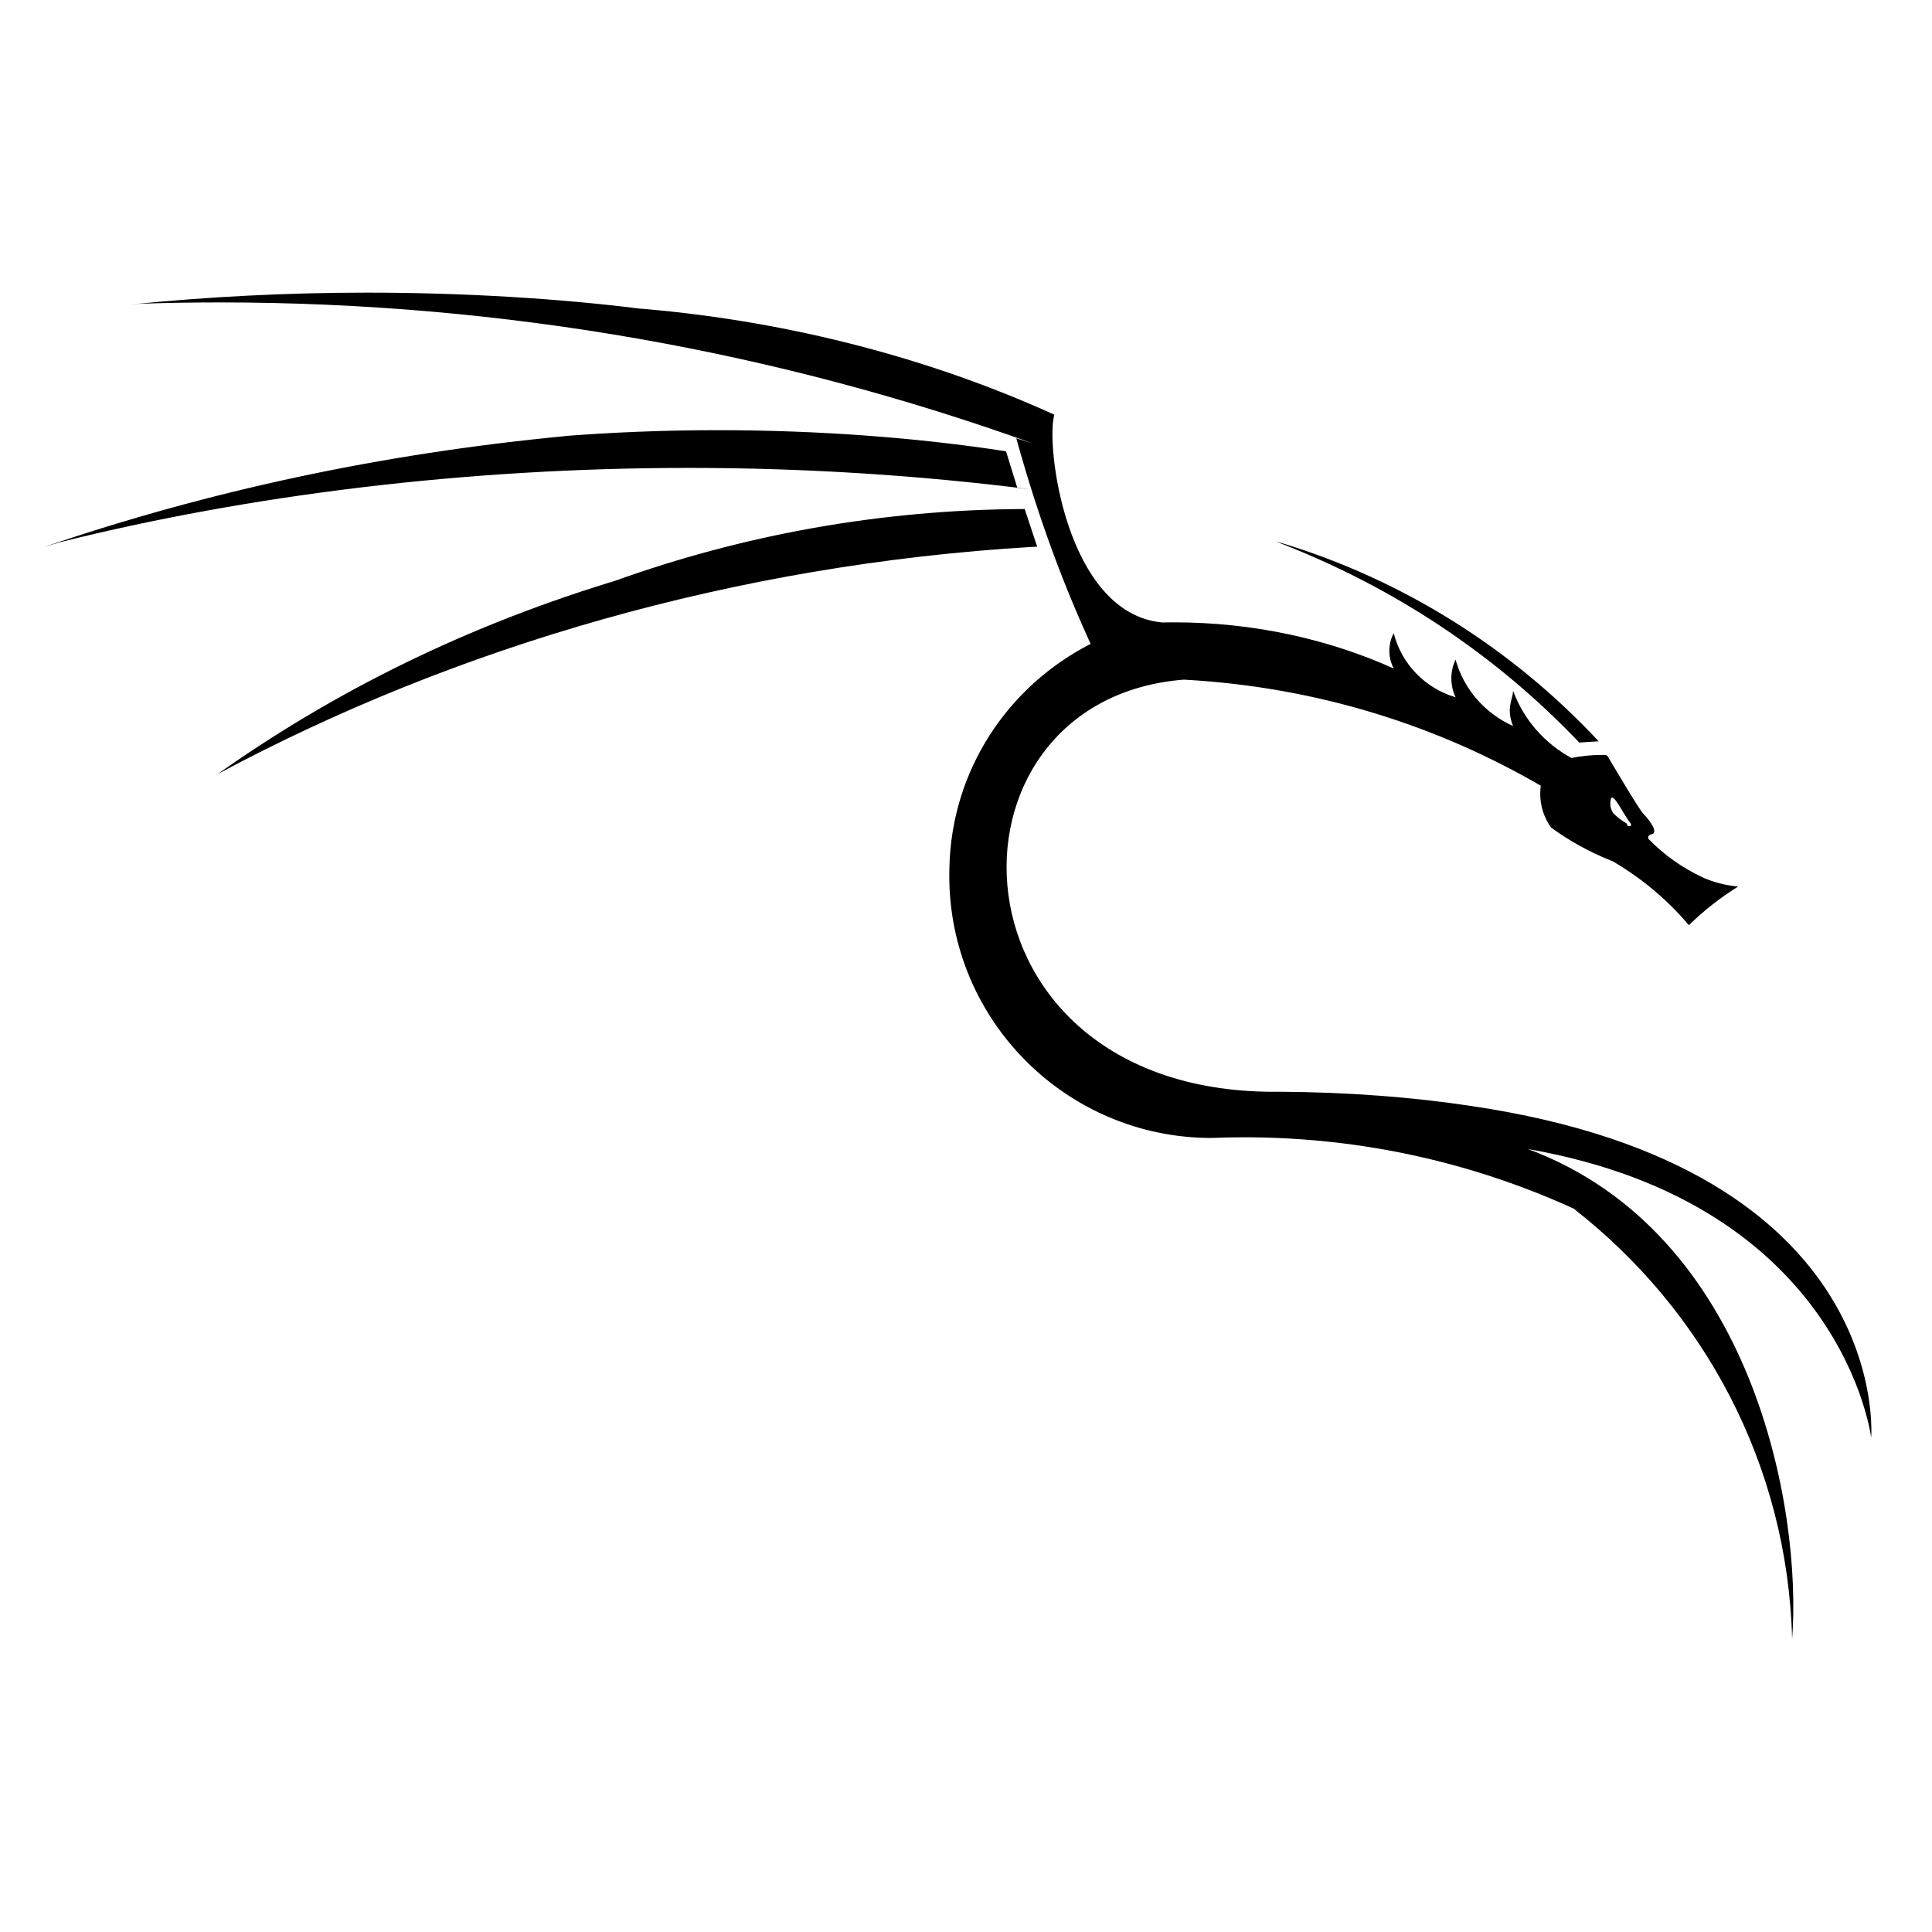
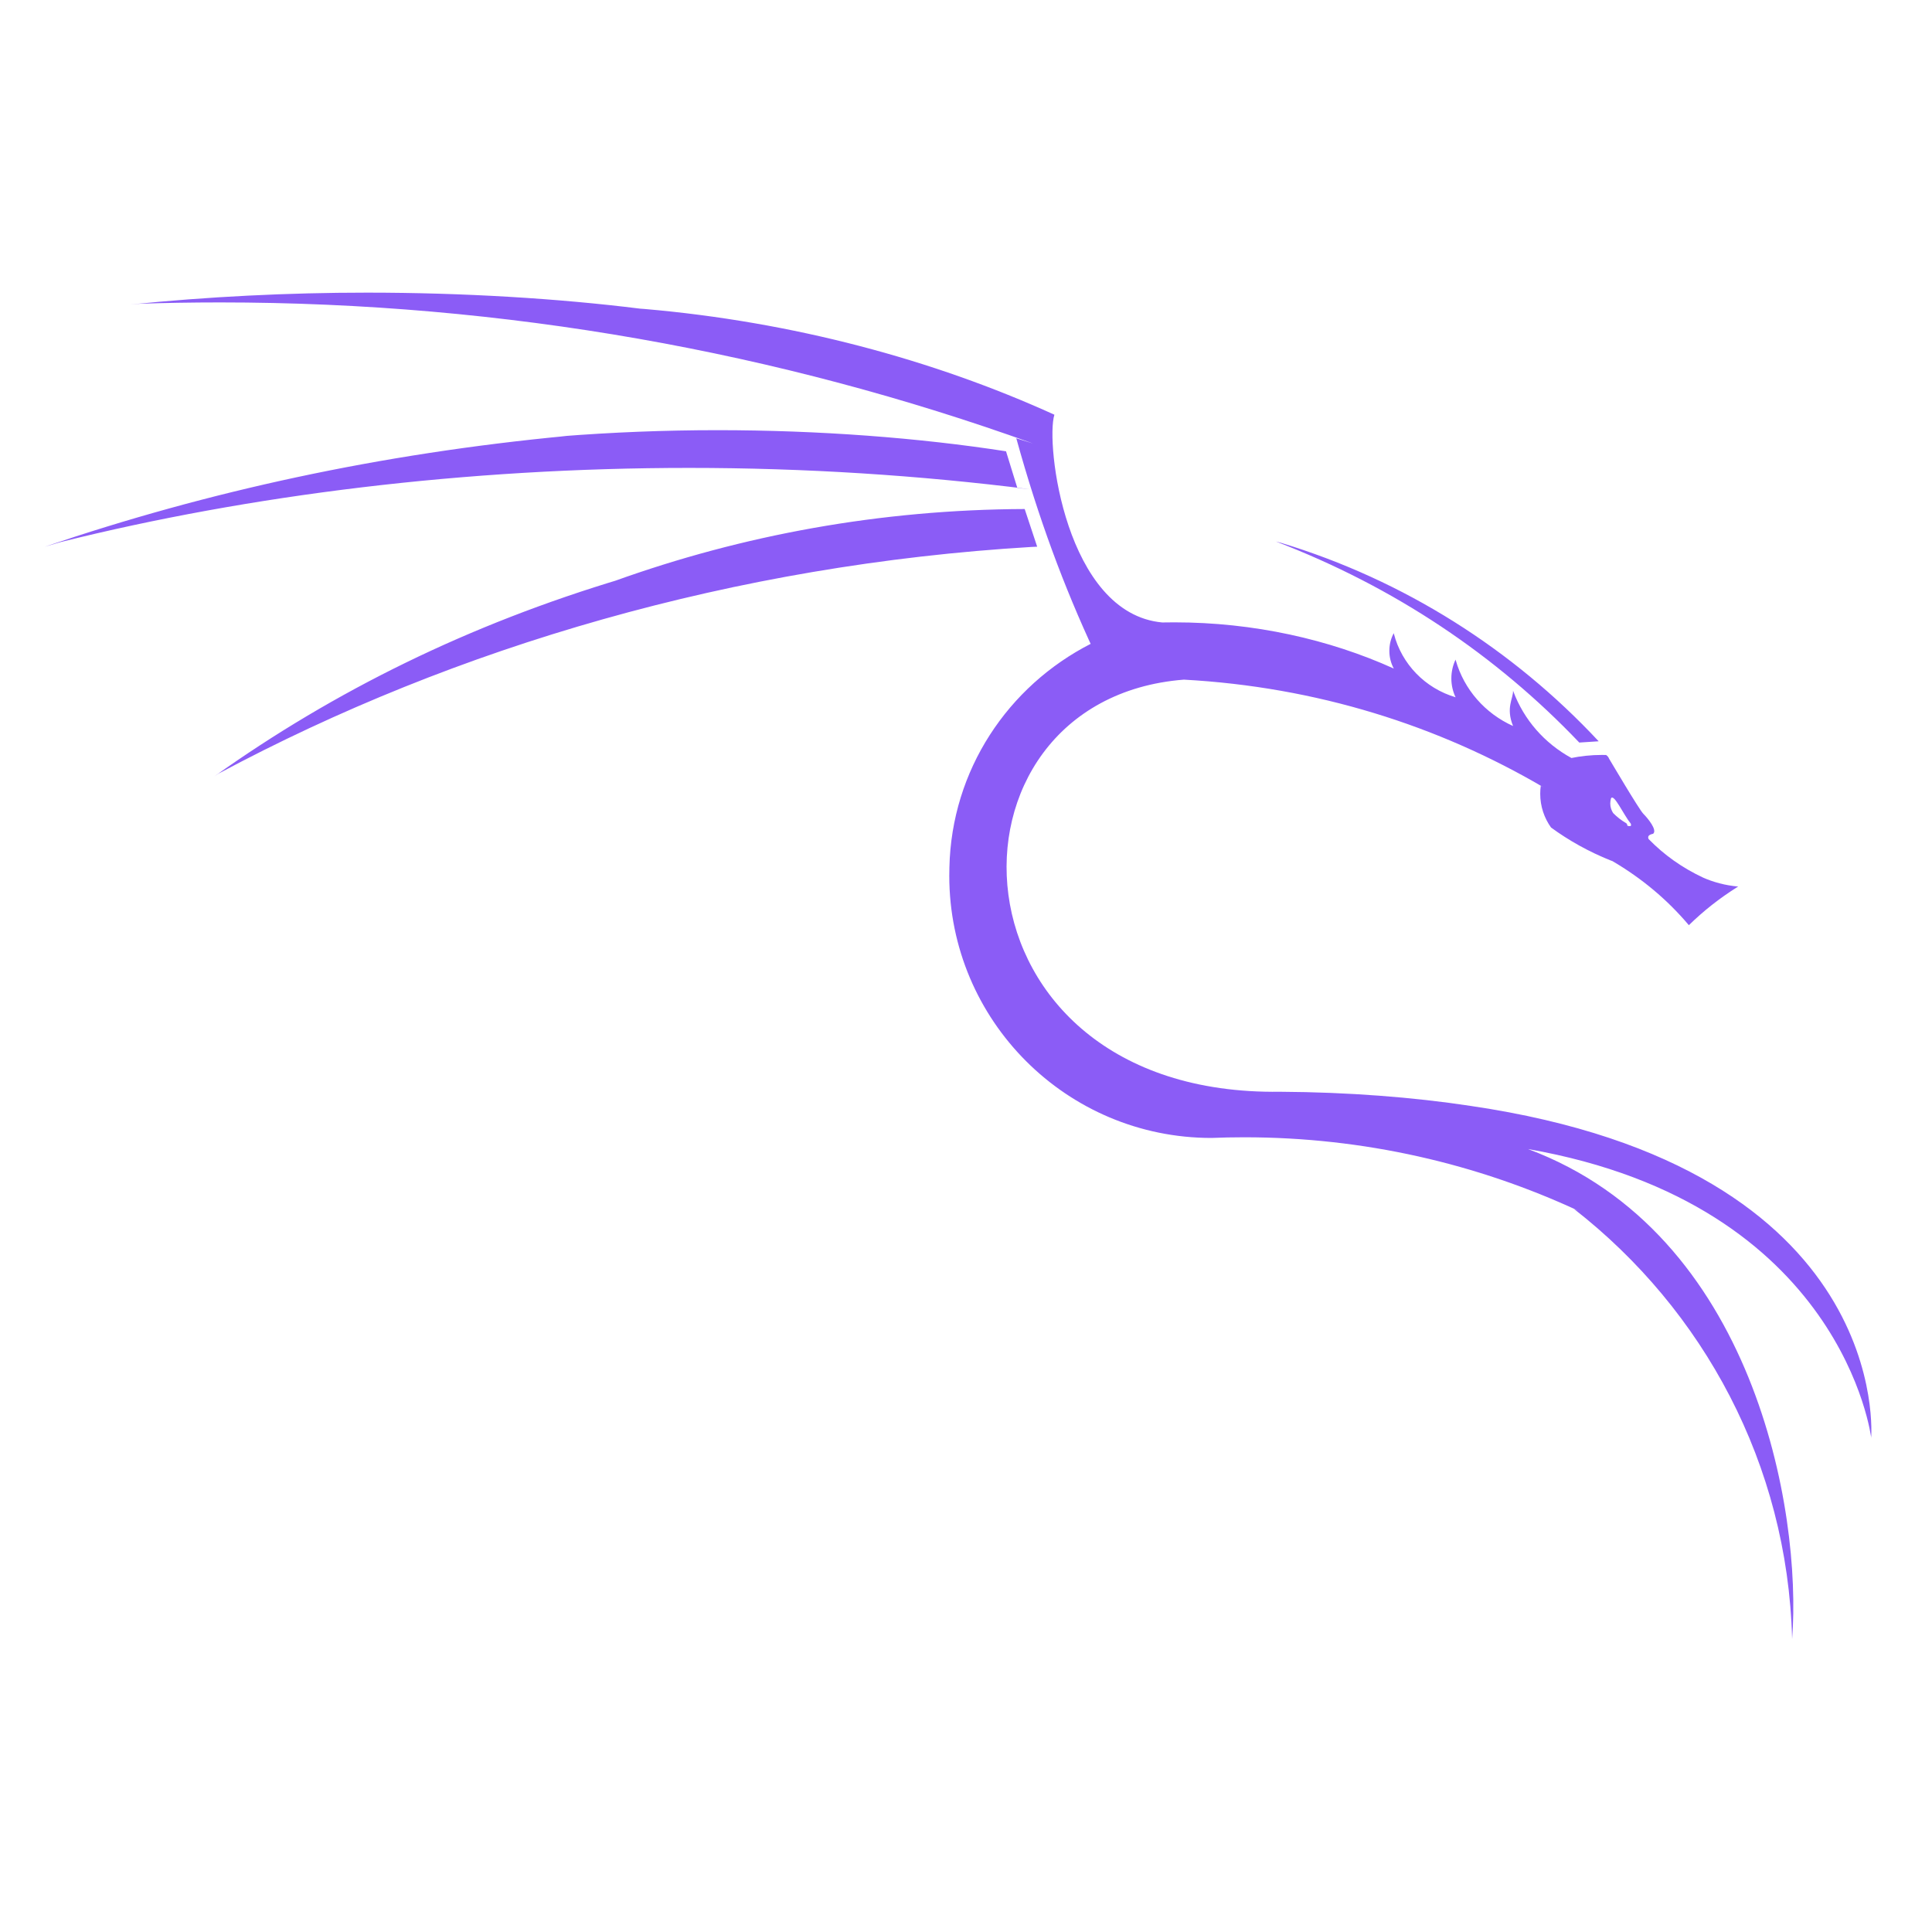
- <svg xmlns="http://www.w3.org/2000/svg" fill="currentColor" width="800px" height="800px" viewBox="0 0 32 32" version="1.1">
-   <path d="M16.85 8.081l-0.187-0.606c-1.436-0.223-3.092-0.35-4.778-0.35-0.879 0-1.75 0.035-2.611 0.103l0.114-0.007c-3.096 0.294-5.941 0.915-8.648 1.835l0.265-0.078c3.126-0.78 6.714-1.228 10.407-1.228 1.917 0 3.805 0.121 5.659 0.355l-0.221-0.023zM30.992 23.819s0.39-4.471-6.636-5.502c-0.944-0.144-2.037-0.228-3.148-0.234l-0.006-0c-5.631 0.075-5.836-6.494-1.593-6.826 2.193 0.12 4.213 0.758 5.973 1.793l-0.062-0.034c-0.006 0.040-0.009 0.085-0.009 0.132 0 0.209 0.067 0.403 0.181 0.561l-0.002-0.003c0.293 0.215 0.628 0.402 0.985 0.545l0.031 0.011c0.492 0.288 0.911 0.642 1.261 1.055l0.006 0.007c0.241-0.236 0.509-0.447 0.797-0.628l0.020-0.012c-0.214-0.019-0.411-0.072-0.593-0.153l0.012 0.005c-0.35-0.164-0.649-0.378-0.902-0.638l-0.001-0.001c-0.012-0.027-0.019-0.069 0.075-0.087 0.074-0.061-0.090-0.259-0.162-0.331s-0.556-0.895-0.567-0.912c-0.010-0.026-0.027-0.047-0.050-0.062l-0-0c-0.020-0.001-0.044-0.001-0.067-0.001-0.18 0-0.355 0.019-0.524 0.054l0.017-0.003c-0.446-0.244-0.786-0.632-0.962-1.102l-0.005-0.014c0.004 0.134-0.124 0.28 0 0.586-0.463-0.208-0.811-0.604-0.949-1.088l-0.003-0.012c-0.044 0.091-0.070 0.198-0.070 0.312s0.026 0.221 0.072 0.316l-0.002-0.004c-0.506-0.15-0.892-0.55-1.022-1.052l-0.002-0.010c-0.046 0.085-0.073 0.186-0.073 0.293s0.027 0.208 0.075 0.296l-0.002-0.003c-1.069-0.483-2.318-0.765-3.633-0.765-0.071 0-0.142 0.001-0.212 0.002l0.011-0c-1.603-0.147-1.937-2.967-1.787-3.441-2.007-0.913-4.336-1.539-6.784-1.751l-0.080-0.006c-1.356-0.169-2.926-0.265-4.518-0.265-1.326 0-2.636 0.067-3.928 0.197l0.163-0.013c0.395-0.014 0.859-0.022 1.325-0.022 4.728 0 9.263 0.824 13.469 2.337l-0.278-0.087c0.367 1.327 0.789 2.458 1.294 3.541l-0.058-0.138c-1.376 0.702-2.309 2.094-2.344 3.707l-0 0.005c-0.001 0.039-0.002 0.085-0.002 0.131 0 2.398 1.944 4.343 4.343 4.343 0 0 0 0 0 0h-0c0.162-0.007 0.352-0.011 0.543-0.011 1.981 0 3.859 0.438 5.544 1.222l-0.081-0.034c2.145 1.673 3.533 4.23 3.611 7.114l0 0.013c0.165-2.136-0.636-6.727-4.374-8.12 5.225 0.915 5.685 4.789 5.685 4.789zM26.683 13.223c0.049-0.085 0.207 0.271 0.329 0.421 0.005 0.030 0.012 0.049-0.056 0.034-0.002-0.015-0.007-0.029-0.016-0.040l0 0c-0.084-0.049-0.157-0.106-0.221-0.171l-0-0c-0.030-0.045-0.048-0.1-0.048-0.159 0-0.030 0.005-0.060 0.013-0.087l-0.001 0.002zM26.158 12.299l0.321-0.021c-1.421-1.523-3.226-2.67-5.262-3.287l-0.084-0.022c1.974 0.757 3.653 1.891 5.020 3.325l0.005 0.005zM16.972 8.431c-2.388 0.009-4.675 0.43-6.798 1.194l0.142-0.044c-2.553 0.762-4.779 1.865-6.768 3.28l0.070-0.047c3.932-2.105 8.557-3.461 13.469-3.755l0.092-0.004z" />
+ <svg xmlns="http://www.w3.org/2000/svg" fill="#8b5cf6" width="800px" height="800px" viewBox="0 0 32 32" version="1.1">
+   <path d="M16.85 8.081l-0.187-0.606c-1.436-0.223-3.092-0.35-4.778-0.35-0.879 0-1.75 0.035-2.611 0.103l0.114-0.007c-3.096 0.294-5.941 0.915-8.648 1.835l0.265-0.078c3.126-0.78 6.714-1.228 10.407-1.228 1.917 0 3.805 0.121 5.659 0.355l-0.221-0.023zM30.992 23.819s0.39-4.471-6.636-5.502c-0.944-0.144-2.037-0.228-3.148-0.234l-0.006-0c-5.631 0.075-5.836-6.494-1.593-6.826 2.193 0.12 4.213 0.758 5.973 1.793l-0.062-0.034c-0.006 0.040-0.009 0.085-0.009 0.132 0 0.209 0.067 0.403 0.181 0.561l-0.002-0.003c0.293 0.215 0.628 0.402 0.985 0.545l0.031 0.011c0.492 0.288 0.911 0.642 1.261 1.055l0.006 0.007c0.241-0.236 0.509-0.447 0.797-0.628l0.020-0.012c-0.214-0.019-0.411-0.072-0.593-0.153l0.012 0.005c-0.35-0.164-0.649-0.378-0.902-0.638l-0.001-0.001c-0.012-0.027-0.019-0.069 0.075-0.087 0.074-0.061-0.090-0.259-0.162-0.331s-0.556-0.895-0.567-0.912c-0.010-0.026-0.027-0.047-0.050-0.062l-0-0c-0.020-0.001-0.044-0.001-0.067-0.001-0.18 0-0.355 0.019-0.524 0.054l0.017-0.003c-0.446-0.244-0.786-0.632-0.962-1.102l-0.005-0.014c0.004 0.134-0.124 0.28 0 0.586-0.463-0.208-0.811-0.604-0.949-1.088l-0.003-0.012c-0.044 0.091-0.070 0.198-0.070 0.312s0.026 0.221 0.072 0.316l-0.002-0.004c-0.506-0.15-0.892-0.55-1.022-1.052l-0.002-0.010c-0.046 0.085-0.073 0.186-0.073 0.293s0.027 0.208 0.075 0.296l-0.002-0.003c-1.069-0.483-2.318-0.765-3.633-0.765-0.071 0-0.142 0.001-0.212 0.002l0.011-0c-1.603-0.147-1.937-2.967-1.787-3.441-2.007-0.913-4.336-1.539-6.784-1.751l-0.080-0.006c-1.356-0.169-2.926-0.265-4.518-0.265-1.326 0-2.636 0.067-3.928 0.197l0.163-0.013c0.395-0.014 0.859-0.022 1.325-0.022 4.728 0 9.263 0.824 13.469 2.337l-0.278-0.087c0.367 1.327 0.789 2.458 1.294 3.541l-0.058-0.138c-1.376 0.702-2.309 2.094-2.344 3.707l-0 0.005c-0.001 0.039-0.002 0.085-0.002 0.131 0 2.398 1.944 4.343 4.343 4.343 0 0 0 0 0 0h-0c0.162-0.007 0.352-0.011 0.543-0.011 1.981 0 3.859 0.438 5.544 1.222l-0.081-0.034c2.145 1.673 3.533 4.23 3.611 7.114l0 0.013c0.165-2.136-0.636-6.727-4.374-8.12 5.225 0.915 5.685 4.789 5.685 4.789zM26.683 13.223c0.049-0.085 0.207 0.271 0.329 0.421 0.005 0.030 0.012 0.049-0.056 0.034-0.002-0.015-0.007-0.029-0.016-0.040l0 0c-0.084-0.049-0.157-0.106-0.221-0.171l-0-0c-0.030-0.045-0.048-0.1-0.048-0.159 0-0.030 0.005-0.060 0.013-0.087l-0.001 0.002zM26.158 12.299l0.321-0.021c-1.421-1.523-3.226-2.67-5.262-3.287l-0.084-0.022c1.974 0.757 3.653 1.891 5.020 3.325l0.005 0.005zM16.972 8.431c-2.388 0.009-4.675 0.43-6.798 1.194l0.142-0.044c-2.553 0.762-4.779 1.865-6.768 3.28l0.070-0.047c3.932-2.105 8.557-3.461 13.469-3.755l0.092-0.004z">
+     <animate attributeName="fill" values="#8b5cf6;#a78bfa;#c084fc;#a78bfa;#8b5cf6" dur="3s" repeatCount="indefinite" />
+   </path>
</svg>
